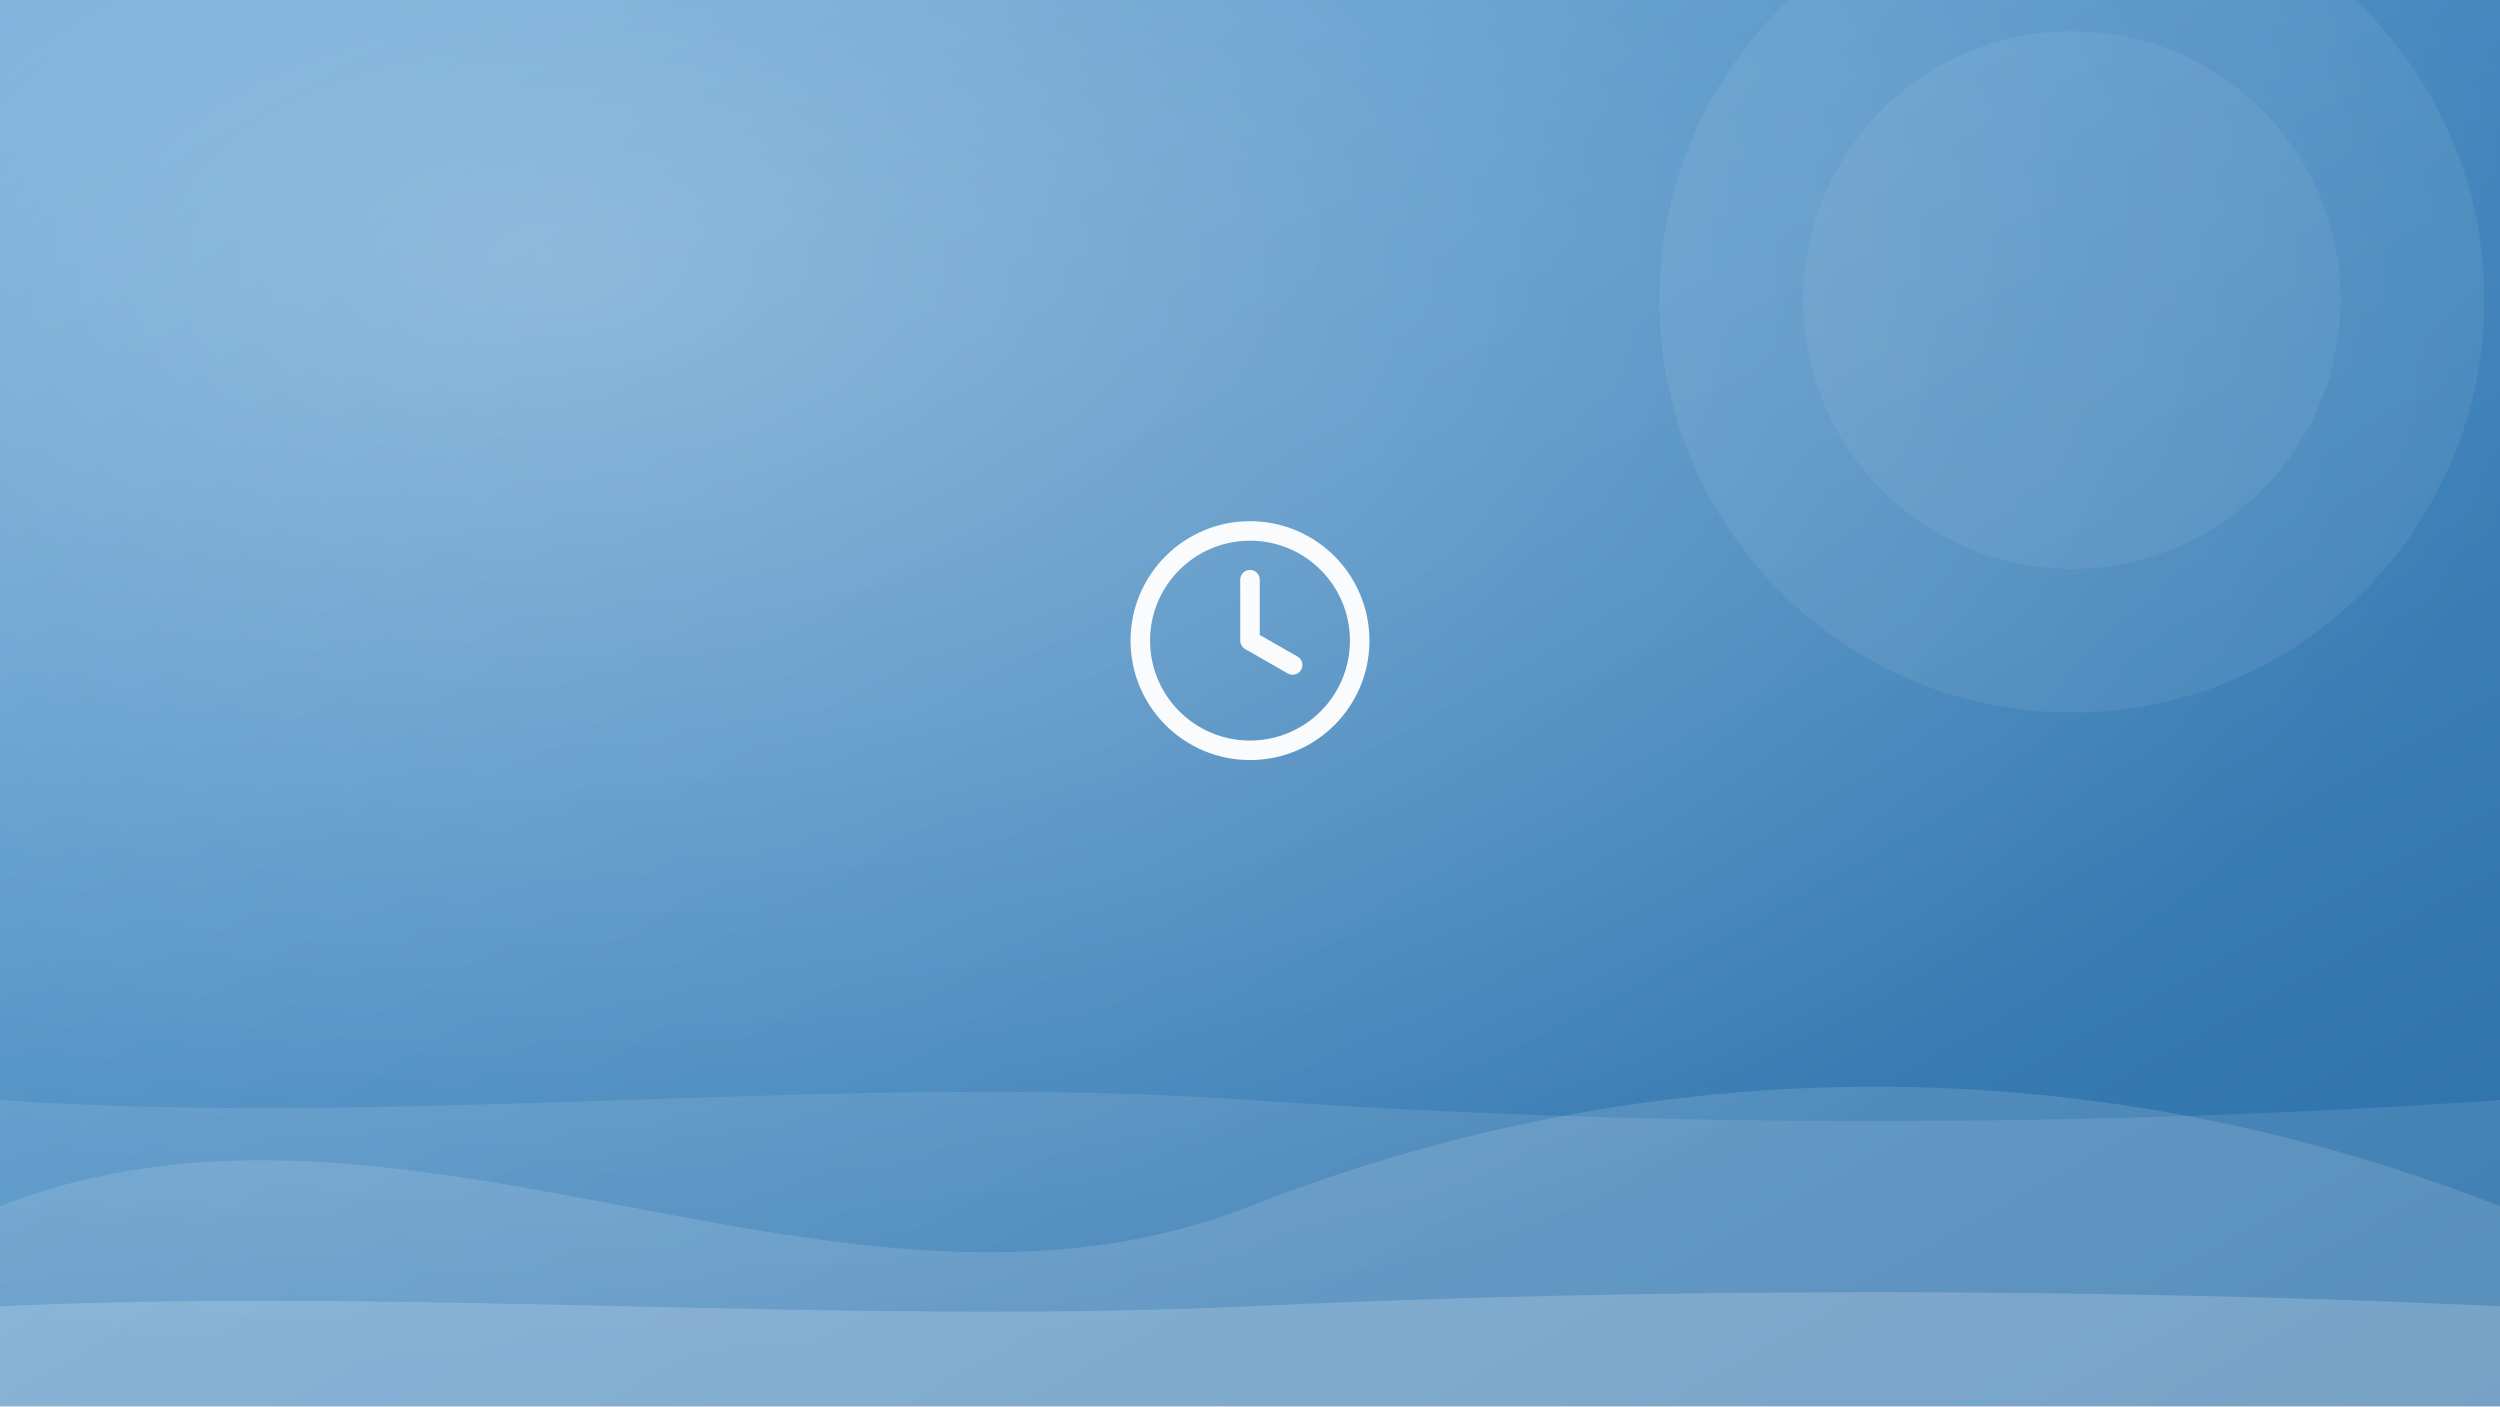
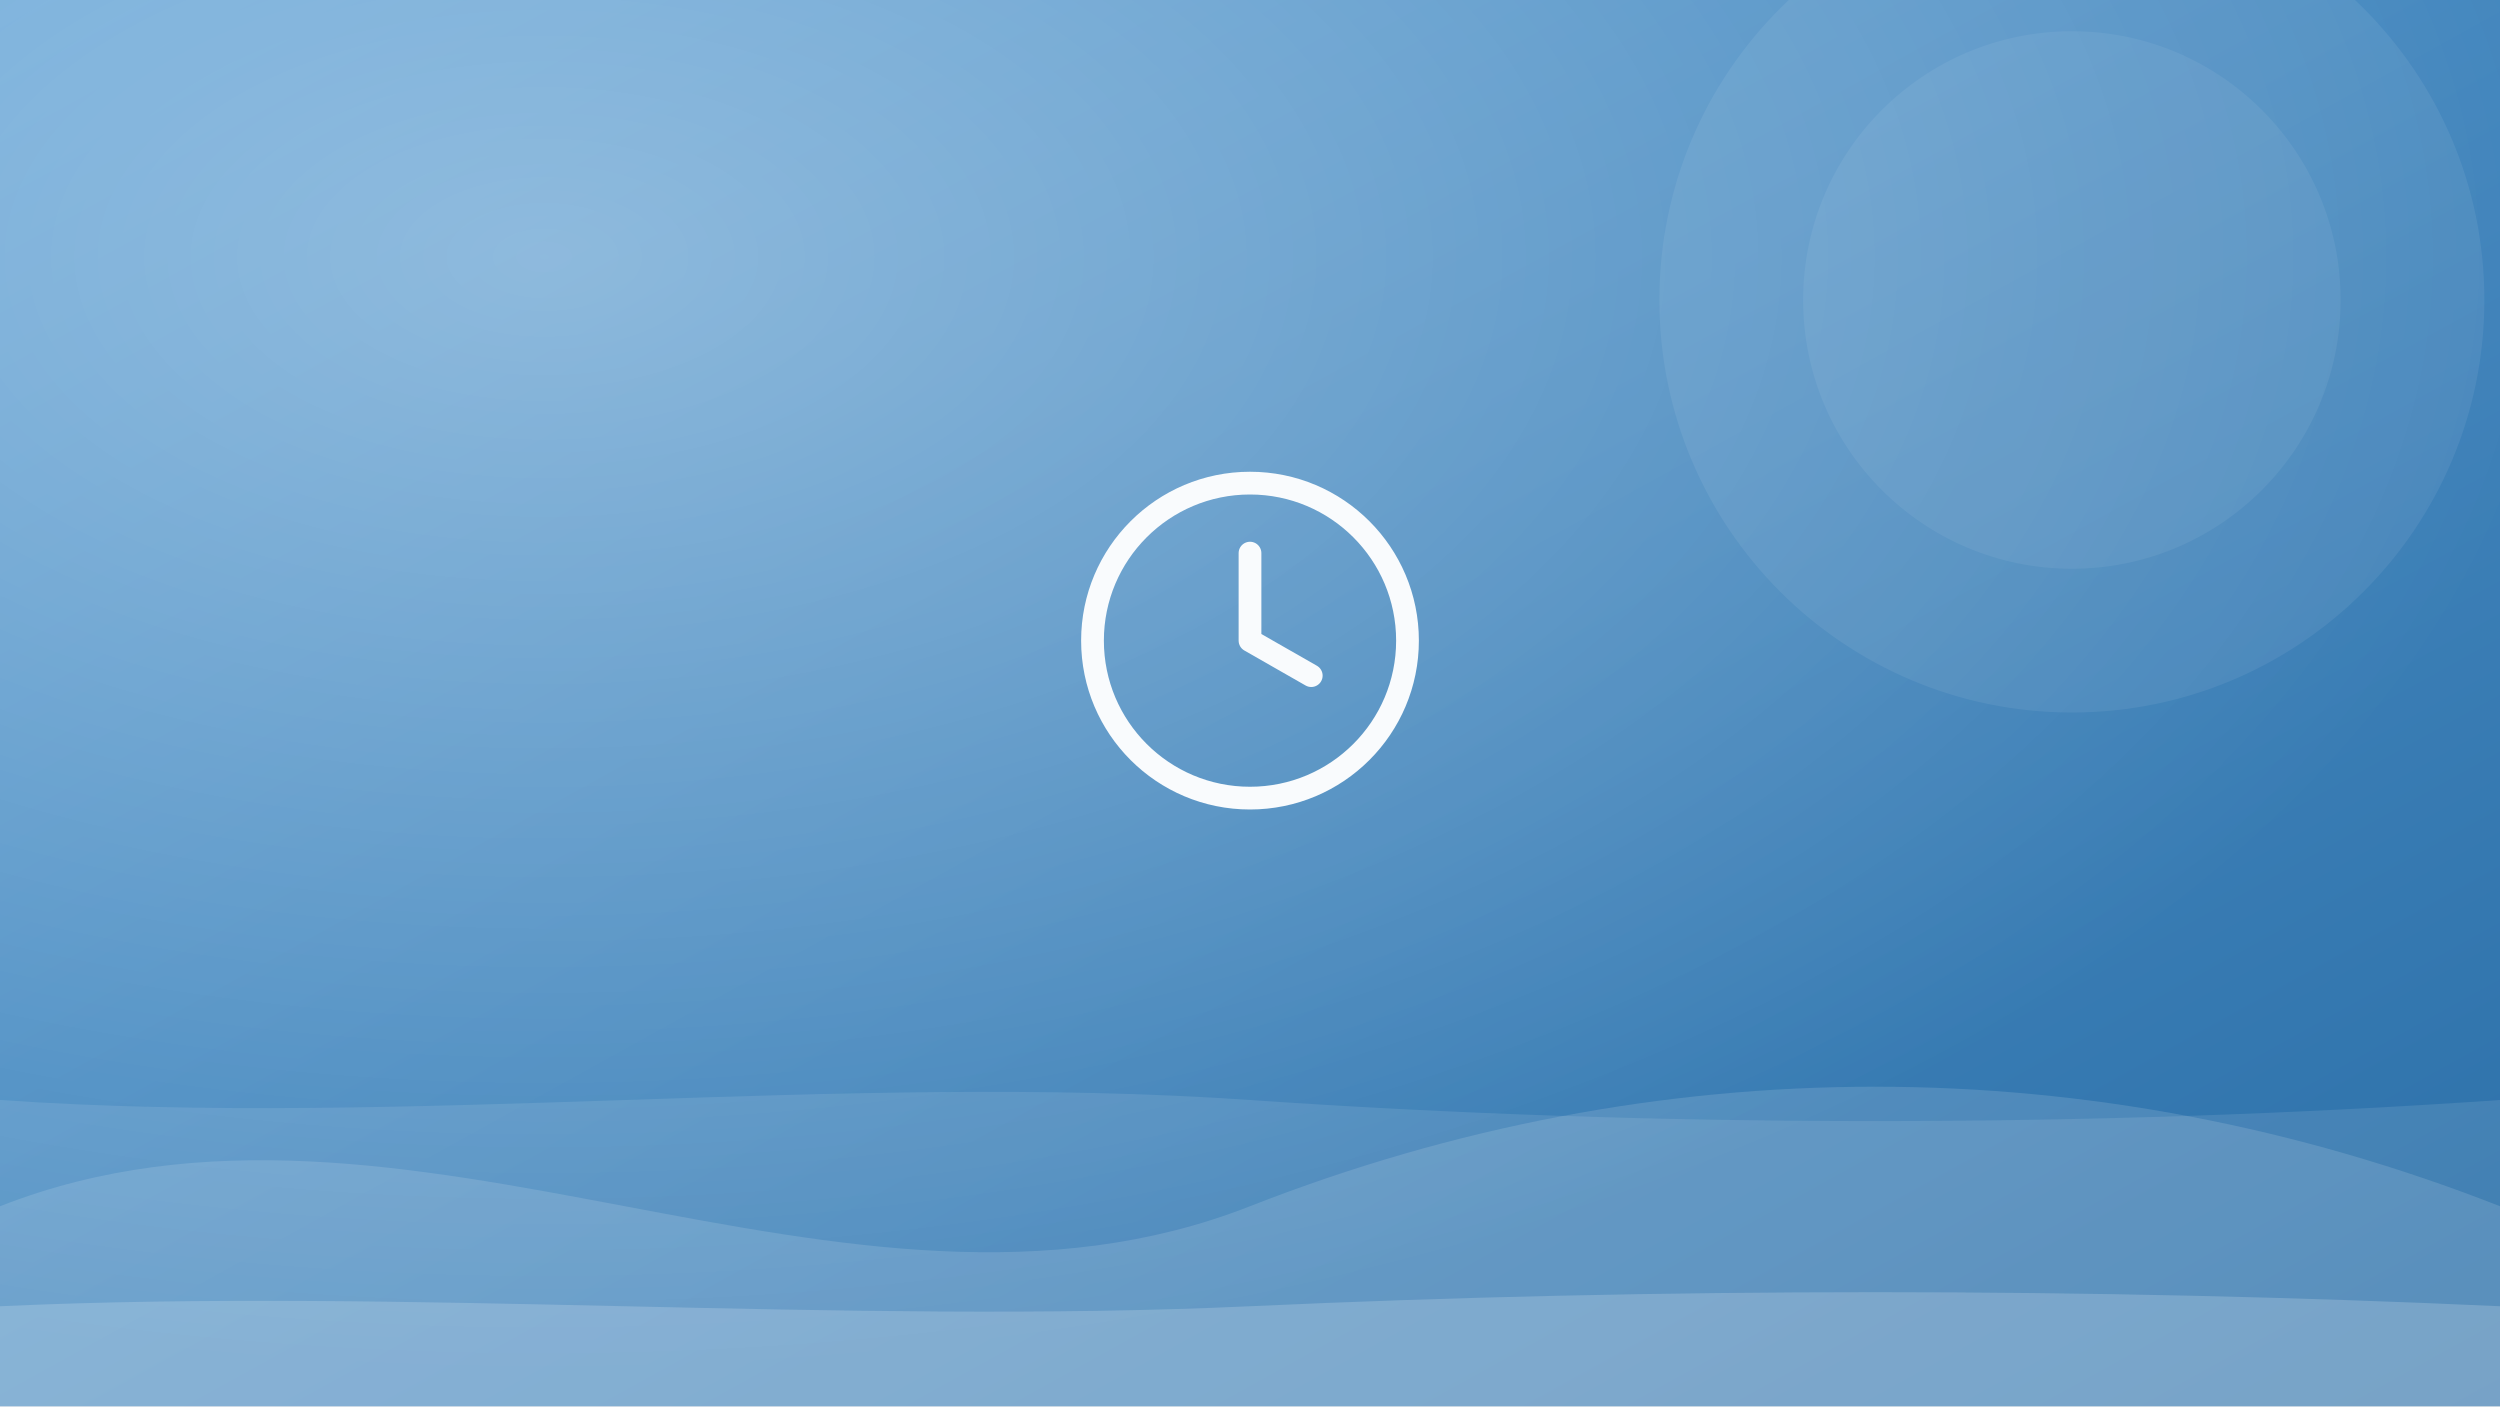
<svg xmlns="http://www.w3.org/2000/svg" viewBox="0 0 800 450" width="800" height="450" role="img">
  <defs>
    <linearGradient id="g" x1="0" y1="0" x2="1" y2="1">
      <stop offset="0" stop-color="#5ea0d4" />
      <stop offset="1" stop-color="#2b6fa8" />
    </linearGradient>
    <radialGradient id="r" cx="0.22" cy="0.18" r="0.8">
      <stop offset="0" stop-color="#ffffff" stop-opacity="0.34" />
      <stop offset="1" stop-color="#ffffff" stop-opacity="0" />
    </radialGradient>
  </defs>
  <rect width="800" height="450" fill="url(#g)" />
  <rect width="800" height="450" fill="url(#r)" />
  <circle cx="663" cy="96" r="132" fill="#fff" opacity="0.07" />
  <circle cx="663" cy="96" r="86" fill="#fff" opacity="0.06" />
  <path d="M0 352 C 130 361 270 343 400 352 S 670 361 800 352 L800 450 L0 450 Z" fill="#fff" opacity="0.1" />
  <path d="M0 386 C 130 335 270 437 400 386 S 670 335 800 386 L800 450 L0 450 Z" fill="#fff" opacity="0.13" />
  <path d="M0 418 C 130 412 270 424 400 418 S 670 412 800 418 L800 450 L0 450 Z" fill="#fff" opacity="0.18" />
-   <g transform="translate(353.2 158.2) scale(3.9)" fill="none" stroke="#ffffff" stroke-width="1.6" stroke-linecap="round" stroke-linejoin="round" opacity="0.96">
+   <g transform="translate(332.8 137.8) scale(5.6)" fill="none" stroke="#ffffff" stroke-width="1.3" stroke-linecap="round" stroke-linejoin="round" opacity="0.96">
    <circle cx="12" cy="12" r="9" />
    <path d="M12 7v5l3.5 2" />
  </g>
</svg>
